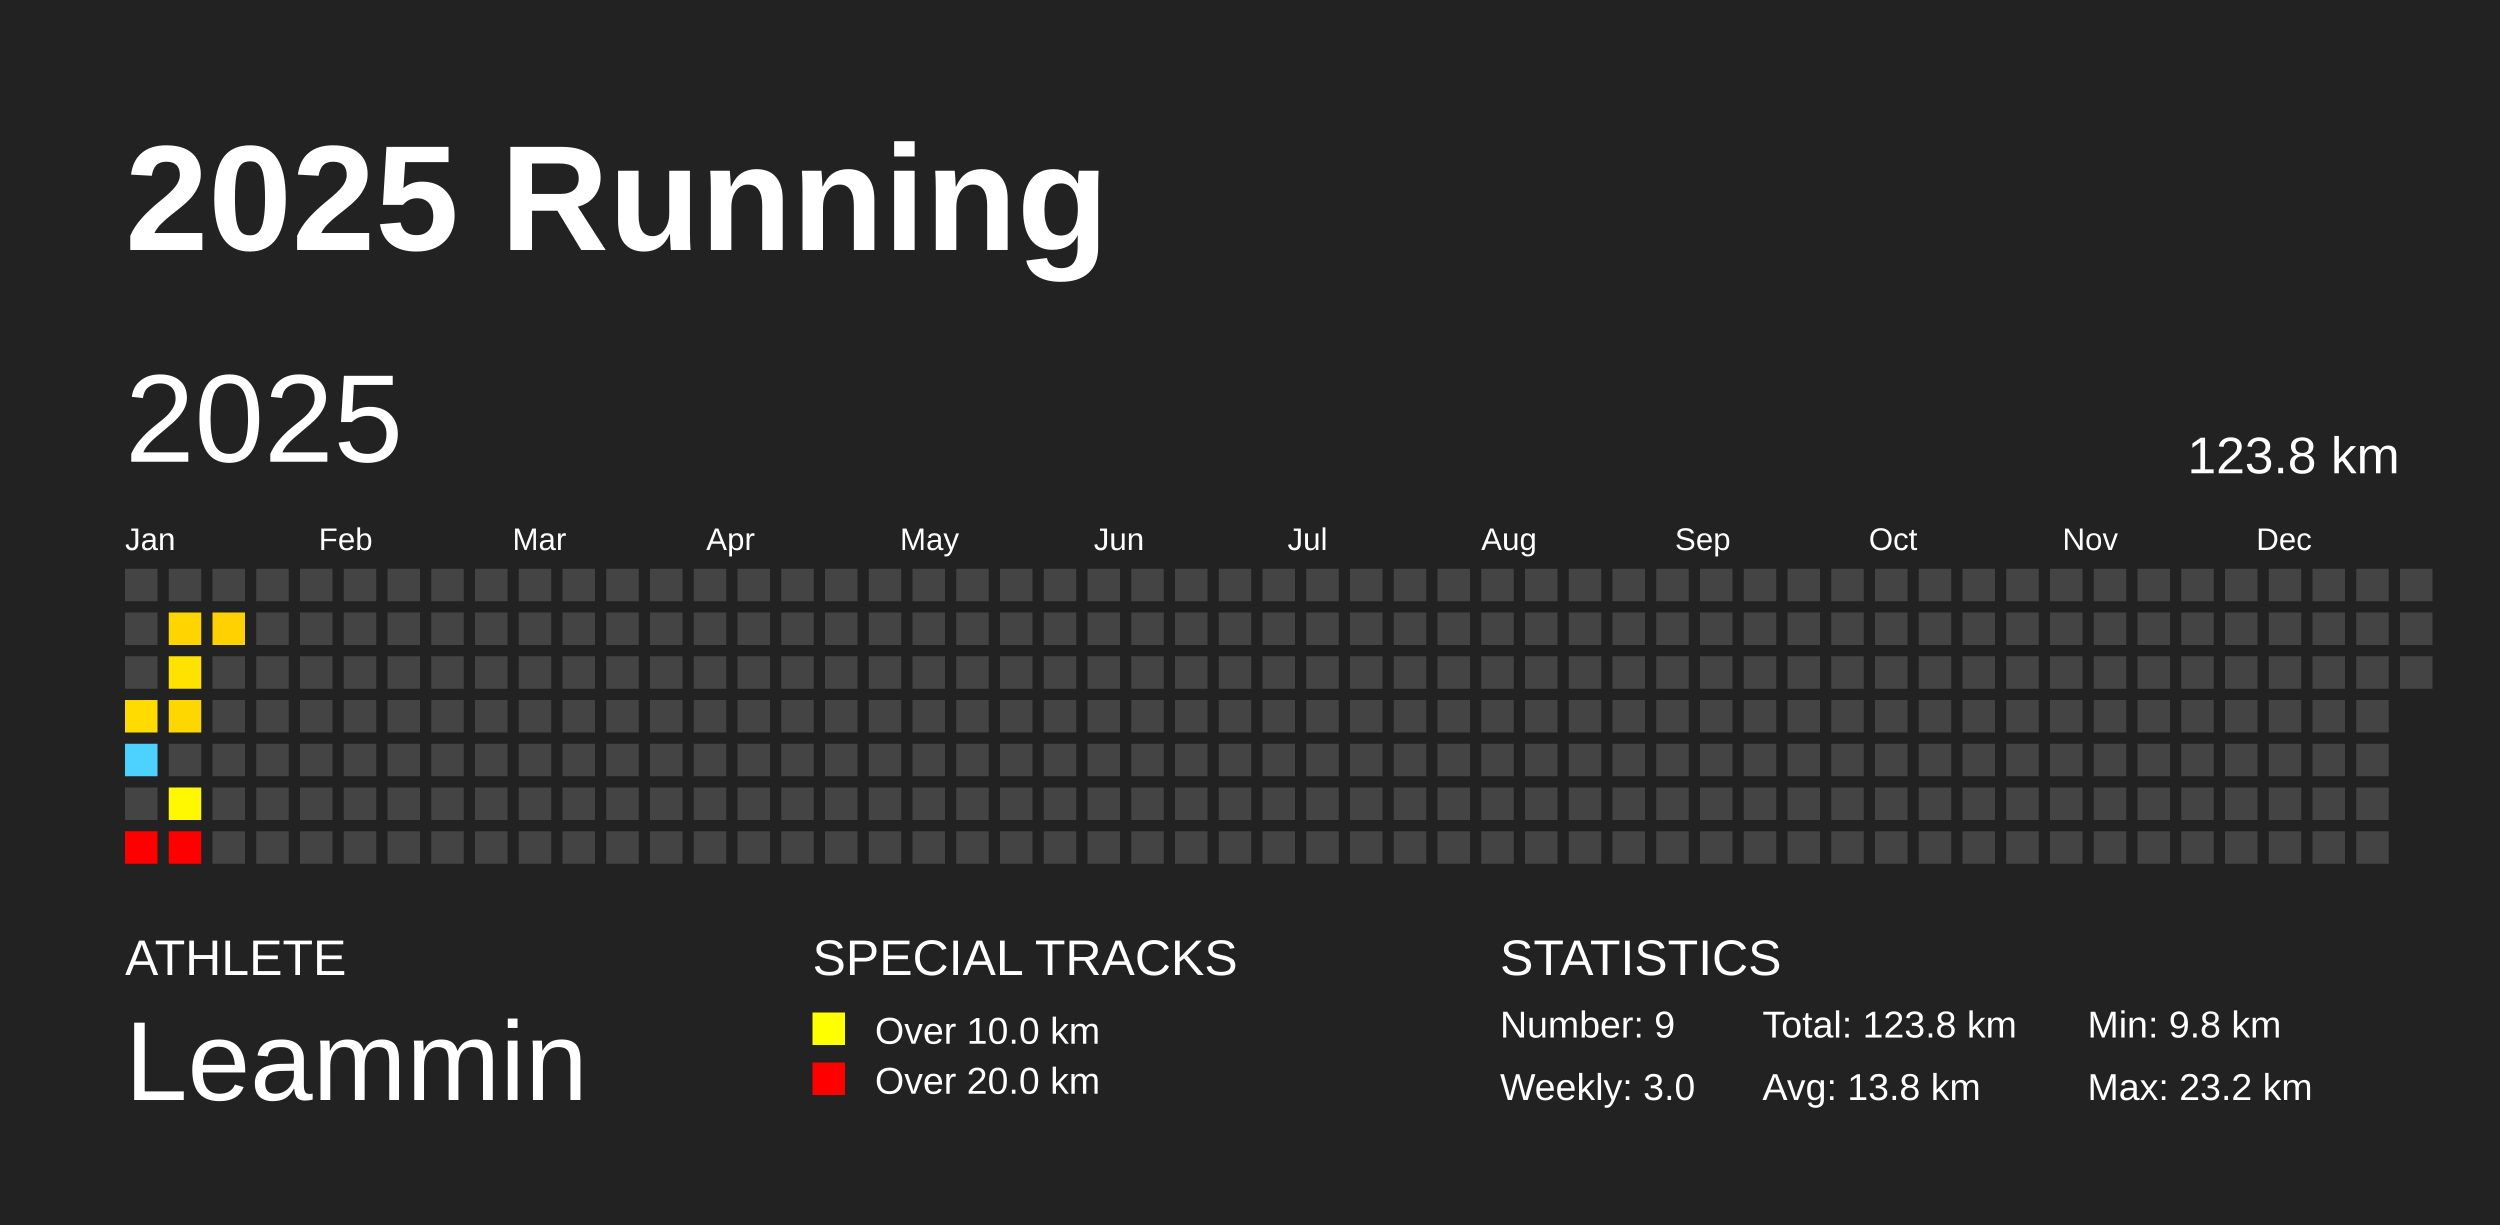
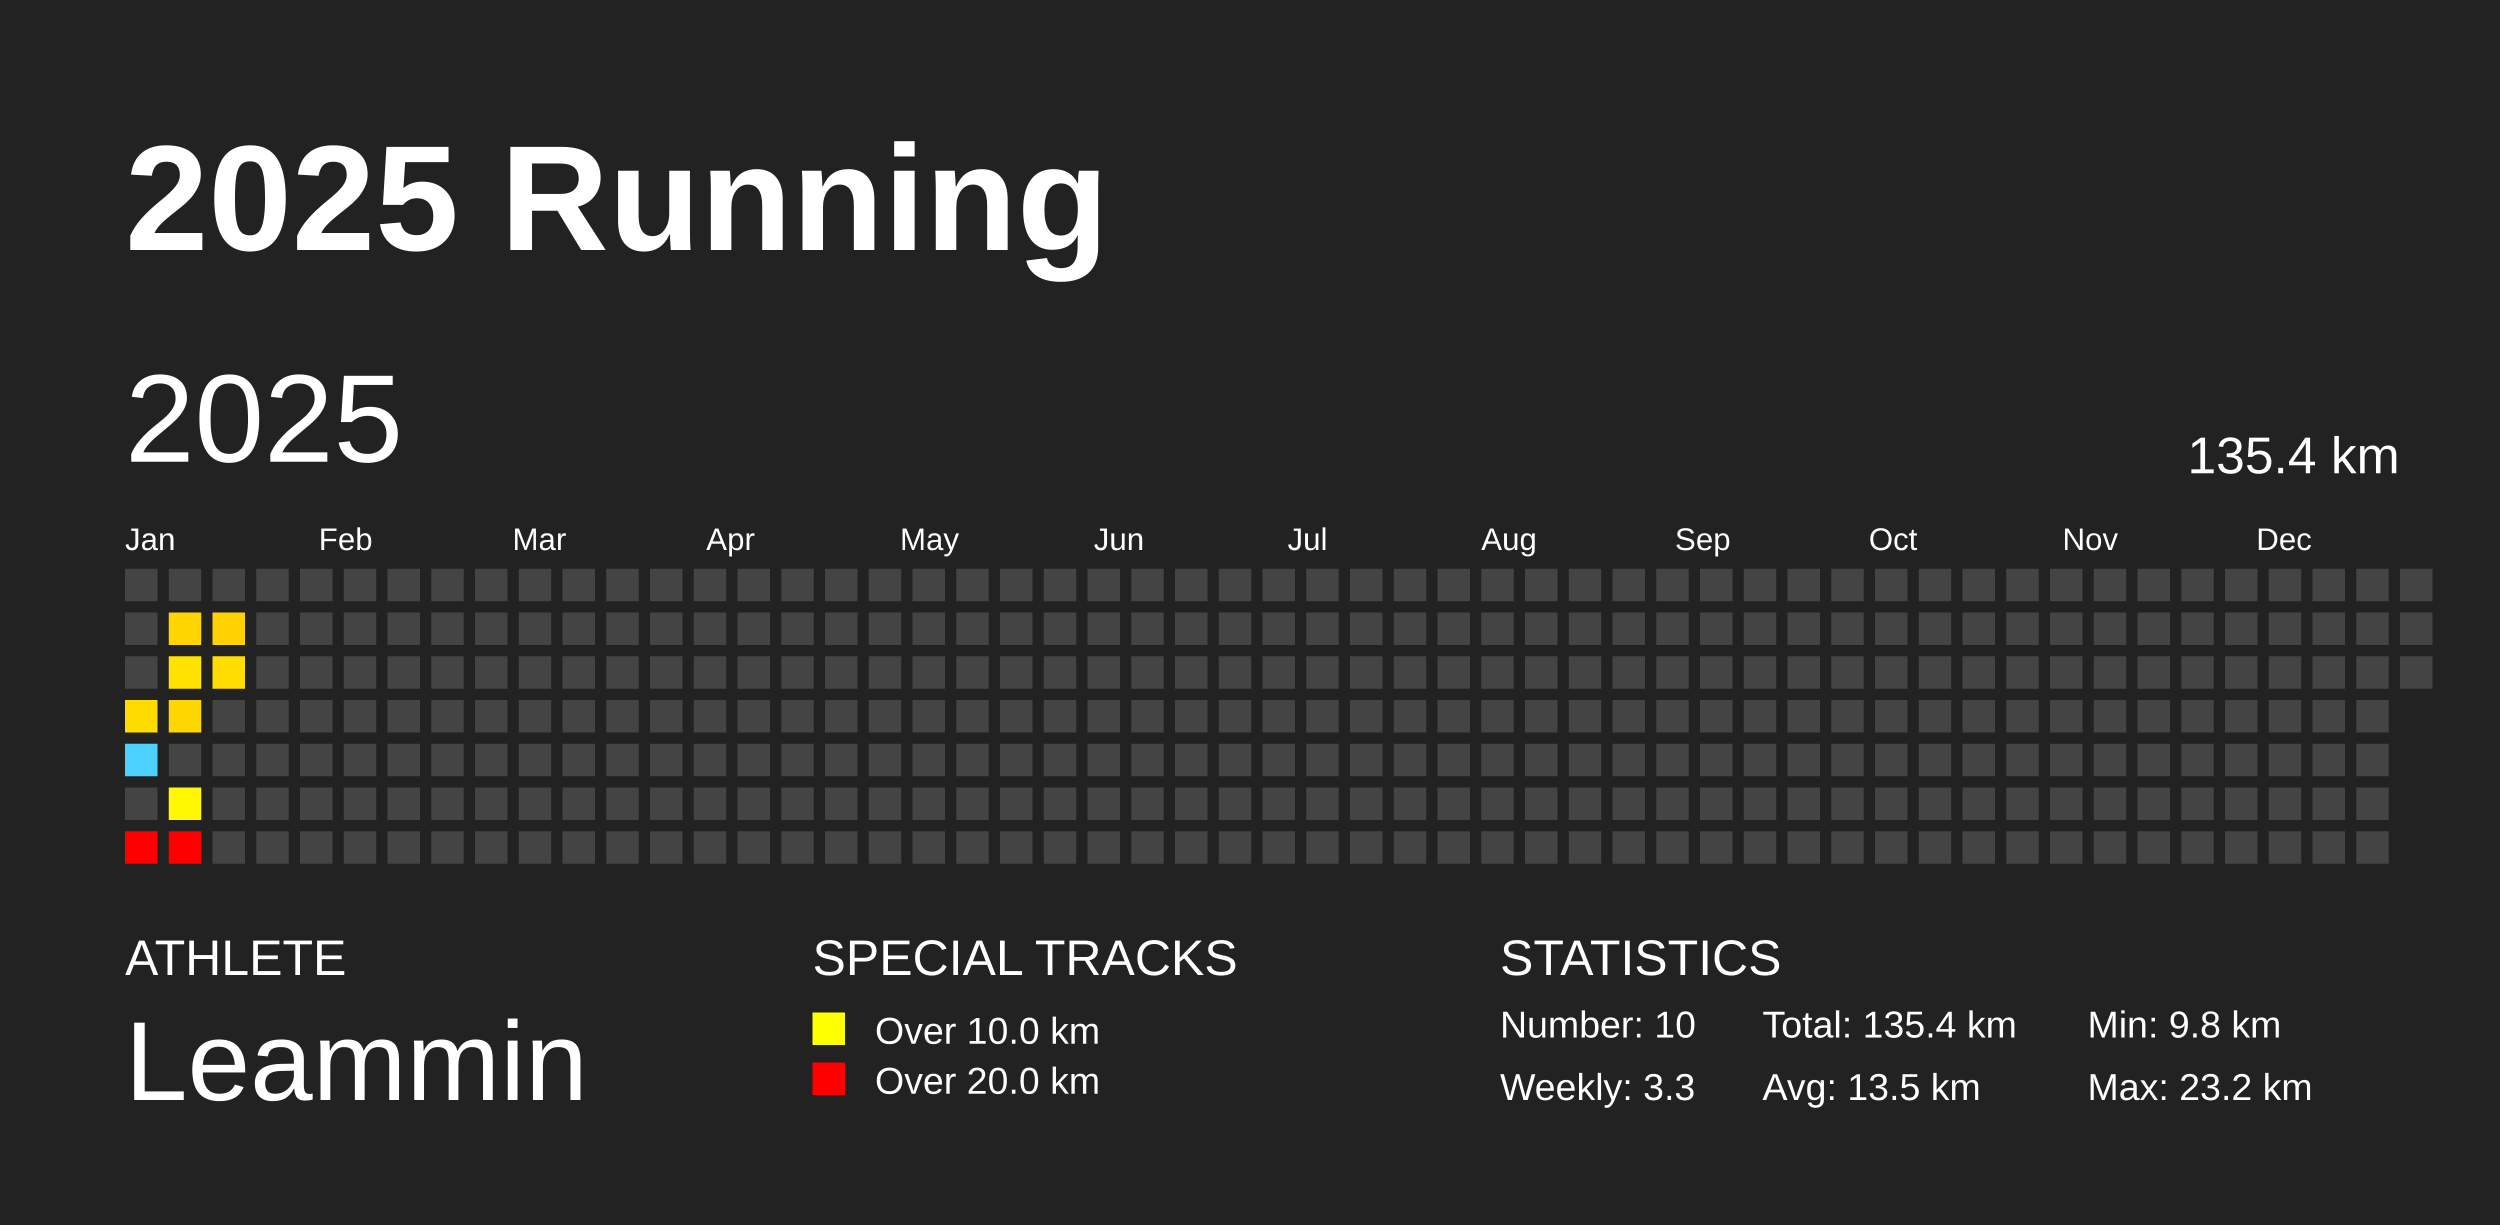
<svg xmlns="http://www.w3.org/2000/svg" baseProfile="full" height="98mm" version="1.1" viewBox="0,0,200,98" width="200mm">
  <defs />
  <rect fill="#222222" height="98" width="200" x="0" y="0" />
  <text fill="#FFFFFF" style="font-size:12px; font-family:Arial; font-weight:bold;" x="10" y="20">2025 Running</text>
  <text fill="#FFFFFF" style="font-size:4px; font-family:Arial" x="10" y="78">ATHLETE</text>
  <text fill="#FFFFFF" style="font-size:9px; font-family:Arial" x="10" y="88">Leammin</text>
  <text fill="#FFFFFF" style="font-size:4px; font-family:Arial" x="65" y="78">SPECIAL TRACKS</text>
  <rect fill="yellow" height="2.6" width="2.6" x="65" y="81" />
  <text fill="#FFFFFF" style="font-size:3px; font-family:Arial" x="70" y="83.5">Over 10.0 km</text>
  <rect fill="red" height="2.6" width="2.6" x="65" y="85" />
  <text fill="#FFFFFF" style="font-size:3px; font-family:Arial" x="70" y="87.5">Over 20.0 km</text>
  <text fill="#FFFFFF" style="font-size:4px; font-family:Arial" x="120" y="78">STATISTICS</text>
-   <text fill="#FFFFFF" style="font-size:3px; font-family:Arial" x="120" y="83">Number: 9</text>
-   <text fill="#FFFFFF" style="font-size:3px; font-family:Arial" x="120" y="88">Weekly: 3.0</text>
-   <text fill="#FFFFFF" style="font-size:3px; font-family:Arial" x="141" y="83">Total: 123.8 km</text>
-   <text fill="#FFFFFF" style="font-size:3px; font-family:Arial" x="141" y="88">Avg: 13.8 km</text>
+   <text fill="#FFFFFF" style="font-size:3px; font-family:Arial" x="120" y="83">Number: 10</text>
+   <text fill="#FFFFFF" style="font-size:3px; font-family:Arial" x="120" y="88">Weekly: 3.3</text>
+   <text fill="#FFFFFF" style="font-size:3px; font-family:Arial" x="141" y="83">Total: 135.4 km</text>
+   <text fill="#FFFFFF" style="font-size:3px; font-family:Arial" x="141" y="88">Avg: 13.5 km</text>
  <text fill="#FFFFFF" style="font-size:3px; font-family:Arial" x="167" y="83">Min: 9.8 km</text>
  <text fill="#FFFFFF" style="font-size:3px; font-family:Arial" x="167" y="88">Max: 23.2 km</text>
  <text dominant-baseline="hanging" fill="#FFFFFF" style="font-size:10.0px; font-family:Arial;" x="10" y="30">2025</text>
-   <text dominant-baseline="hanging" fill="#FFFFFF" style="font-size:4.125px; font-family:Arial;" x="175" y="35">123.8 km</text>
+   <text dominant-baseline="hanging" fill="#FFFFFF" style="font-size:4.125px; font-family:Arial;" x="175" y="35">135.4 km</text>
  <text fill="#FFFFFF" style="font-size:2.5px; font-family:Arial" x="10.0" y="44">Jan</text>
  <text fill="#FFFFFF" style="font-size:2.5px; font-family:Arial" x="25.5" y="44">Feb</text>
  <text fill="#FFFFFF" style="font-size:2.5px; font-family:Arial" x="41.0" y="44">Mar</text>
  <text fill="#FFFFFF" style="font-size:2.5px; font-family:Arial" x="56.5" y="44">Apr</text>
  <text fill="#FFFFFF" style="font-size:2.5px; font-family:Arial" x="72.0" y="44">May</text>
  <text fill="#FFFFFF" style="font-size:2.5px; font-family:Arial" x="87.5" y="44">Jun</text>
  <text fill="#FFFFFF" style="font-size:2.5px; font-family:Arial" x="103.0" y="44">Jul</text>
  <text fill="#FFFFFF" style="font-size:2.5px; font-family:Arial" x="118.5" y="44">Aug</text>
  <text fill="#FFFFFF" style="font-size:2.5px; font-family:Arial" x="134.0" y="44">Sep</text>
  <text fill="#FFFFFF" style="font-size:2.5px; font-family:Arial" x="149.5" y="44">Oct</text>
  <text fill="#FFFFFF" style="font-size:2.5px; font-family:Arial" x="165.0" y="44">Nov</text>
  <text fill="#FFFFFF" style="font-size:2.5px; font-family:Arial" x="180.5" y="44">Dec</text>
  <rect fill="#444444" height="2.6" width="2.6" x="10.0" y="45.5" />
  <rect fill="#444444" height="2.6" width="2.6" x="10.0" y="49.0" />
  <rect fill="#444444" height="2.6" width="2.6" x="10.0" y="52.5" />
  <rect fill="#ffdb00" height="2.6" width="2.6" x="10.0" y="56.0" />
  <rect fill="#4dd2ff" height="2.6" width="2.6" x="10.0" y="59.5" />
  <rect fill="#444444" height="2.6" width="2.6" x="10.0" y="63.0" />
  <rect fill="red" height="2.6" width="2.6" x="10.0" y="66.5" />
  <rect fill="#444444" height="2.6" width="2.6" x="13.5" y="45.5" />
  <rect fill="#ffd500" height="2.6" width="2.6" x="13.5" y="49.0" />
  <rect fill="#ffe200" height="2.6" width="2.6" x="13.5" y="52.5" />
  <rect fill="#ffd700" height="2.6" width="2.6" x="13.5" y="56.0" />
  <rect fill="#444444" height="2.6" width="2.6" x="13.5" y="59.5" />
  <rect fill="#fff800" height="2.6" width="2.6" x="13.5" y="63.0" />
  <rect fill="red" height="2.6" width="2.6" x="13.5" y="66.5" />
  <rect fill="#444444" height="2.6" width="2.6" x="17.0" y="45.5" />
  <rect fill="#ffd100" height="2.6" width="2.6" x="17.0" y="49.0" />
-   <rect fill="#444444" height="2.6" width="2.6" x="17.0" y="52.5" />
+   <rect fill="#ffdd00" height="2.6" width="2.6" x="17.0" y="52.5" />
  <rect fill="#444444" height="2.6" width="2.6" x="17.0" y="56.0" />
  <rect fill="#444444" height="2.6" width="2.6" x="17.0" y="59.5" />
  <rect fill="#444444" height="2.6" width="2.6" x="17.0" y="63.0" />
  <rect fill="#444444" height="2.6" width="2.6" x="17.0" y="66.5" />
  <rect fill="#444444" height="2.6" width="2.6" x="20.5" y="45.5" />
  <rect fill="#444444" height="2.6" width="2.6" x="20.5" y="49.0" />
  <rect fill="#444444" height="2.6" width="2.6" x="20.5" y="52.5" />
  <rect fill="#444444" height="2.6" width="2.6" x="20.5" y="56.0" />
  <rect fill="#444444" height="2.6" width="2.6" x="20.5" y="59.5" />
  <rect fill="#444444" height="2.6" width="2.6" x="20.5" y="63.0" />
  <rect fill="#444444" height="2.6" width="2.6" x="20.5" y="66.5" />
  <rect fill="#444444" height="2.6" width="2.6" x="24.0" y="45.5" />
  <rect fill="#444444" height="2.6" width="2.6" x="24.0" y="49.0" />
  <rect fill="#444444" height="2.6" width="2.6" x="24.0" y="52.5" />
  <rect fill="#444444" height="2.6" width="2.6" x="24.0" y="56.0" />
  <rect fill="#444444" height="2.6" width="2.6" x="24.0" y="59.5" />
  <rect fill="#444444" height="2.6" width="2.6" x="24.0" y="63.0" />
  <rect fill="#444444" height="2.6" width="2.6" x="24.0" y="66.5" />
  <rect fill="#444444" height="2.6" width="2.6" x="27.5" y="45.5" />
  <rect fill="#444444" height="2.6" width="2.6" x="27.5" y="49.0" />
  <rect fill="#444444" height="2.6" width="2.6" x="27.5" y="52.5" />
  <rect fill="#444444" height="2.6" width="2.6" x="27.5" y="56.0" />
  <rect fill="#444444" height="2.6" width="2.6" x="27.5" y="59.5" />
  <rect fill="#444444" height="2.6" width="2.6" x="27.5" y="63.0" />
  <rect fill="#444444" height="2.6" width="2.6" x="27.5" y="66.5" />
  <rect fill="#444444" height="2.6" width="2.6" x="31.0" y="45.5" />
  <rect fill="#444444" height="2.6" width="2.6" x="31.0" y="49.0" />
  <rect fill="#444444" height="2.6" width="2.6" x="31.0" y="52.5" />
  <rect fill="#444444" height="2.6" width="2.6" x="31.0" y="56.0" />
  <rect fill="#444444" height="2.6" width="2.6" x="31.0" y="59.5" />
  <rect fill="#444444" height="2.6" width="2.6" x="31.0" y="63.0" />
  <rect fill="#444444" height="2.6" width="2.6" x="31.0" y="66.5" />
  <rect fill="#444444" height="2.6" width="2.6" x="34.5" y="45.5" />
  <rect fill="#444444" height="2.6" width="2.6" x="34.5" y="49.0" />
  <rect fill="#444444" height="2.6" width="2.6" x="34.5" y="52.5" />
  <rect fill="#444444" height="2.6" width="2.6" x="34.5" y="56.0" />
  <rect fill="#444444" height="2.6" width="2.6" x="34.5" y="59.5" />
  <rect fill="#444444" height="2.6" width="2.6" x="34.5" y="63.0" />
  <rect fill="#444444" height="2.6" width="2.6" x="34.5" y="66.5" />
  <rect fill="#444444" height="2.6" width="2.6" x="38.0" y="45.5" />
  <rect fill="#444444" height="2.6" width="2.6" x="38.0" y="49.0" />
  <rect fill="#444444" height="2.6" width="2.6" x="38.0" y="52.5" />
  <rect fill="#444444" height="2.6" width="2.6" x="38.0" y="56.0" />
  <rect fill="#444444" height="2.6" width="2.6" x="38.0" y="59.5" />
  <rect fill="#444444" height="2.6" width="2.6" x="38.0" y="63.0" />
  <rect fill="#444444" height="2.6" width="2.6" x="38.0" y="66.5" />
  <rect fill="#444444" height="2.6" width="2.6" x="41.5" y="45.5" />
  <rect fill="#444444" height="2.6" width="2.6" x="41.5" y="49.0" />
  <rect fill="#444444" height="2.6" width="2.6" x="41.5" y="52.5" />
  <rect fill="#444444" height="2.6" width="2.6" x="41.5" y="56.0" />
  <rect fill="#444444" height="2.6" width="2.6" x="41.5" y="59.5" />
  <rect fill="#444444" height="2.6" width="2.6" x="41.5" y="63.0" />
  <rect fill="#444444" height="2.6" width="2.6" x="41.5" y="66.5" />
  <rect fill="#444444" height="2.6" width="2.6" x="45.0" y="45.5" />
  <rect fill="#444444" height="2.6" width="2.6" x="45.0" y="49.0" />
  <rect fill="#444444" height="2.6" width="2.6" x="45.0" y="52.5" />
  <rect fill="#444444" height="2.6" width="2.6" x="45.0" y="56.0" />
  <rect fill="#444444" height="2.6" width="2.6" x="45.0" y="59.5" />
  <rect fill="#444444" height="2.6" width="2.6" x="45.0" y="63.0" />
  <rect fill="#444444" height="2.6" width="2.6" x="45.0" y="66.5" />
  <rect fill="#444444" height="2.6" width="2.6" x="48.5" y="45.5" />
  <rect fill="#444444" height="2.6" width="2.6" x="48.5" y="49.0" />
  <rect fill="#444444" height="2.6" width="2.6" x="48.5" y="52.5" />
  <rect fill="#444444" height="2.6" width="2.6" x="48.5" y="56.0" />
  <rect fill="#444444" height="2.6" width="2.6" x="48.5" y="59.5" />
  <rect fill="#444444" height="2.6" width="2.6" x="48.5" y="63.0" />
  <rect fill="#444444" height="2.6" width="2.6" x="48.5" y="66.5" />
  <rect fill="#444444" height="2.6" width="2.6" x="52.0" y="45.5" />
  <rect fill="#444444" height="2.6" width="2.6" x="52.0" y="49.0" />
  <rect fill="#444444" height="2.6" width="2.6" x="52.0" y="52.5" />
  <rect fill="#444444" height="2.6" width="2.6" x="52.0" y="56.0" />
  <rect fill="#444444" height="2.6" width="2.6" x="52.0" y="59.5" />
  <rect fill="#444444" height="2.6" width="2.6" x="52.0" y="63.0" />
  <rect fill="#444444" height="2.6" width="2.6" x="52.0" y="66.5" />
  <rect fill="#444444" height="2.6" width="2.6" x="55.5" y="45.5" />
  <rect fill="#444444" height="2.6" width="2.6" x="55.5" y="49.0" />
  <rect fill="#444444" height="2.6" width="2.6" x="55.5" y="52.5" />
  <rect fill="#444444" height="2.6" width="2.6" x="55.5" y="56.0" />
  <rect fill="#444444" height="2.6" width="2.6" x="55.5" y="59.5" />
  <rect fill="#444444" height="2.6" width="2.6" x="55.5" y="63.0" />
  <rect fill="#444444" height="2.6" width="2.6" x="55.5" y="66.5" />
  <rect fill="#444444" height="2.6" width="2.6" x="59.0" y="45.5" />
  <rect fill="#444444" height="2.6" width="2.6" x="59.0" y="49.0" />
  <rect fill="#444444" height="2.6" width="2.6" x="59.0" y="52.5" />
  <rect fill="#444444" height="2.6" width="2.6" x="59.0" y="56.0" />
  <rect fill="#444444" height="2.6" width="2.6" x="59.0" y="59.5" />
  <rect fill="#444444" height="2.6" width="2.6" x="59.0" y="63.0" />
  <rect fill="#444444" height="2.6" width="2.6" x="59.0" y="66.5" />
  <rect fill="#444444" height="2.6" width="2.6" x="62.5" y="45.5" />
  <rect fill="#444444" height="2.6" width="2.6" x="62.5" y="49.0" />
  <rect fill="#444444" height="2.6" width="2.6" x="62.5" y="52.5" />
  <rect fill="#444444" height="2.6" width="2.6" x="62.5" y="56.0" />
  <rect fill="#444444" height="2.6" width="2.6" x="62.5" y="59.5" />
  <rect fill="#444444" height="2.6" width="2.6" x="62.5" y="63.0" />
  <rect fill="#444444" height="2.6" width="2.6" x="62.5" y="66.5" />
  <rect fill="#444444" height="2.6" width="2.6" x="66.0" y="45.5" />
  <rect fill="#444444" height="2.6" width="2.6" x="66.0" y="49.0" />
  <rect fill="#444444" height="2.6" width="2.6" x="66.0" y="52.5" />
  <rect fill="#444444" height="2.6" width="2.6" x="66.0" y="56.0" />
  <rect fill="#444444" height="2.6" width="2.6" x="66.0" y="59.5" />
  <rect fill="#444444" height="2.6" width="2.6" x="66.0" y="63.0" />
  <rect fill="#444444" height="2.6" width="2.6" x="66.0" y="66.5" />
  <rect fill="#444444" height="2.6" width="2.6" x="69.5" y="45.5" />
  <rect fill="#444444" height="2.6" width="2.6" x="69.5" y="49.0" />
  <rect fill="#444444" height="2.6" width="2.6" x="69.5" y="52.5" />
  <rect fill="#444444" height="2.6" width="2.6" x="69.5" y="56.0" />
  <rect fill="#444444" height="2.6" width="2.6" x="69.5" y="59.5" />
  <rect fill="#444444" height="2.6" width="2.6" x="69.5" y="63.0" />
  <rect fill="#444444" height="2.6" width="2.6" x="69.5" y="66.5" />
  <rect fill="#444444" height="2.6" width="2.6" x="73.0" y="45.5" />
  <rect fill="#444444" height="2.6" width="2.6" x="73.0" y="49.0" />
  <rect fill="#444444" height="2.6" width="2.6" x="73.0" y="52.5" />
  <rect fill="#444444" height="2.6" width="2.6" x="73.0" y="56.0" />
  <rect fill="#444444" height="2.6" width="2.6" x="73.0" y="59.5" />
  <rect fill="#444444" height="2.6" width="2.6" x="73.0" y="63.0" />
  <rect fill="#444444" height="2.6" width="2.6" x="73.0" y="66.5" />
  <rect fill="#444444" height="2.6" width="2.6" x="76.5" y="45.5" />
  <rect fill="#444444" height="2.6" width="2.6" x="76.5" y="49.0" />
  <rect fill="#444444" height="2.6" width="2.6" x="76.5" y="52.5" />
  <rect fill="#444444" height="2.6" width="2.6" x="76.5" y="56.0" />
  <rect fill="#444444" height="2.6" width="2.6" x="76.5" y="59.5" />
  <rect fill="#444444" height="2.6" width="2.6" x="76.5" y="63.0" />
  <rect fill="#444444" height="2.6" width="2.6" x="76.5" y="66.5" />
  <rect fill="#444444" height="2.6" width="2.6" x="80.0" y="45.5" />
  <rect fill="#444444" height="2.6" width="2.6" x="80.0" y="49.0" />
  <rect fill="#444444" height="2.6" width="2.6" x="80.0" y="52.5" />
  <rect fill="#444444" height="2.6" width="2.6" x="80.0" y="56.0" />
  <rect fill="#444444" height="2.6" width="2.6" x="80.0" y="59.5" />
  <rect fill="#444444" height="2.6" width="2.6" x="80.0" y="63.0" />
  <rect fill="#444444" height="2.6" width="2.6" x="80.0" y="66.5" />
  <rect fill="#444444" height="2.6" width="2.6" x="83.5" y="45.5" />
  <rect fill="#444444" height="2.6" width="2.6" x="83.5" y="49.0" />
  <rect fill="#444444" height="2.6" width="2.6" x="83.5" y="52.5" />
  <rect fill="#444444" height="2.6" width="2.6" x="83.5" y="56.0" />
  <rect fill="#444444" height="2.6" width="2.6" x="83.5" y="59.5" />
  <rect fill="#444444" height="2.6" width="2.6" x="83.5" y="63.0" />
  <rect fill="#444444" height="2.6" width="2.6" x="83.5" y="66.5" />
  <rect fill="#444444" height="2.6" width="2.6" x="87.0" y="45.5" />
  <rect fill="#444444" height="2.6" width="2.6" x="87.0" y="49.0" />
  <rect fill="#444444" height="2.6" width="2.6" x="87.0" y="52.5" />
  <rect fill="#444444" height="2.6" width="2.6" x="87.0" y="56.0" />
  <rect fill="#444444" height="2.6" width="2.6" x="87.0" y="59.5" />
  <rect fill="#444444" height="2.6" width="2.6" x="87.0" y="63.0" />
  <rect fill="#444444" height="2.6" width="2.6" x="87.0" y="66.5" />
  <rect fill="#444444" height="2.6" width="2.6" x="90.5" y="45.5" />
  <rect fill="#444444" height="2.6" width="2.6" x="90.5" y="49.0" />
  <rect fill="#444444" height="2.6" width="2.6" x="90.5" y="52.5" />
  <rect fill="#444444" height="2.6" width="2.6" x="90.5" y="56.0" />
  <rect fill="#444444" height="2.6" width="2.6" x="90.5" y="59.5" />
  <rect fill="#444444" height="2.6" width="2.6" x="90.5" y="63.0" />
  <rect fill="#444444" height="2.6" width="2.6" x="90.5" y="66.5" />
  <rect fill="#444444" height="2.6" width="2.6" x="94.0" y="45.5" />
  <rect fill="#444444" height="2.6" width="2.6" x="94.0" y="49.0" />
  <rect fill="#444444" height="2.6" width="2.6" x="94.0" y="52.5" />
  <rect fill="#444444" height="2.6" width="2.6" x="94.0" y="56.0" />
  <rect fill="#444444" height="2.6" width="2.6" x="94.0" y="59.5" />
  <rect fill="#444444" height="2.6" width="2.6" x="94.0" y="63.0" />
  <rect fill="#444444" height="2.6" width="2.6" x="94.0" y="66.5" />
  <rect fill="#444444" height="2.6" width="2.6" x="97.5" y="45.5" />
  <rect fill="#444444" height="2.6" width="2.6" x="97.5" y="49.0" />
  <rect fill="#444444" height="2.6" width="2.6" x="97.5" y="52.5" />
  <rect fill="#444444" height="2.6" width="2.6" x="97.5" y="56.0" />
  <rect fill="#444444" height="2.6" width="2.6" x="97.5" y="59.5" />
  <rect fill="#444444" height="2.6" width="2.6" x="97.5" y="63.0" />
  <rect fill="#444444" height="2.6" width="2.6" x="97.5" y="66.5" />
  <rect fill="#444444" height="2.6" width="2.6" x="101.0" y="45.5" />
  <rect fill="#444444" height="2.6" width="2.6" x="101.0" y="49.0" />
  <rect fill="#444444" height="2.6" width="2.6" x="101.0" y="52.5" />
  <rect fill="#444444" height="2.6" width="2.6" x="101.0" y="56.0" />
  <rect fill="#444444" height="2.6" width="2.6" x="101.0" y="59.5" />
  <rect fill="#444444" height="2.6" width="2.6" x="101.0" y="63.0" />
  <rect fill="#444444" height="2.6" width="2.6" x="101.0" y="66.5" />
  <rect fill="#444444" height="2.6" width="2.6" x="104.5" y="45.5" />
  <rect fill="#444444" height="2.6" width="2.6" x="104.5" y="49.0" />
  <rect fill="#444444" height="2.6" width="2.6" x="104.5" y="52.5" />
  <rect fill="#444444" height="2.6" width="2.6" x="104.5" y="56.0" />
  <rect fill="#444444" height="2.6" width="2.6" x="104.5" y="59.5" />
  <rect fill="#444444" height="2.6" width="2.6" x="104.5" y="63.0" />
  <rect fill="#444444" height="2.6" width="2.6" x="104.5" y="66.5" />
  <rect fill="#444444" height="2.6" width="2.6" x="108.0" y="45.5" />
  <rect fill="#444444" height="2.6" width="2.6" x="108.0" y="49.0" />
  <rect fill="#444444" height="2.6" width="2.6" x="108.0" y="52.5" />
  <rect fill="#444444" height="2.6" width="2.6" x="108.0" y="56.0" />
  <rect fill="#444444" height="2.6" width="2.6" x="108.0" y="59.5" />
  <rect fill="#444444" height="2.6" width="2.6" x="108.0" y="63.0" />
  <rect fill="#444444" height="2.6" width="2.6" x="108.0" y="66.5" />
  <rect fill="#444444" height="2.6" width="2.6" x="111.5" y="45.5" />
  <rect fill="#444444" height="2.6" width="2.6" x="111.5" y="49.0" />
  <rect fill="#444444" height="2.6" width="2.6" x="111.5" y="52.5" />
  <rect fill="#444444" height="2.6" width="2.6" x="111.5" y="56.0" />
  <rect fill="#444444" height="2.6" width="2.6" x="111.5" y="59.5" />
  <rect fill="#444444" height="2.6" width="2.6" x="111.5" y="63.0" />
  <rect fill="#444444" height="2.6" width="2.6" x="111.5" y="66.5" />
  <rect fill="#444444" height="2.6" width="2.6" x="115.0" y="45.5" />
  <rect fill="#444444" height="2.6" width="2.6" x="115.0" y="49.0" />
  <rect fill="#444444" height="2.6" width="2.6" x="115.0" y="52.5" />
  <rect fill="#444444" height="2.6" width="2.6" x="115.0" y="56.0" />
  <rect fill="#444444" height="2.6" width="2.6" x="115.0" y="59.5" />
  <rect fill="#444444" height="2.6" width="2.6" x="115.0" y="63.0" />
  <rect fill="#444444" height="2.6" width="2.6" x="115.0" y="66.5" />
  <rect fill="#444444" height="2.6" width="2.6" x="118.5" y="45.5" />
  <rect fill="#444444" height="2.6" width="2.6" x="118.5" y="49.0" />
  <rect fill="#444444" height="2.6" width="2.6" x="118.5" y="52.5" />
  <rect fill="#444444" height="2.6" width="2.6" x="118.5" y="56.0" />
  <rect fill="#444444" height="2.6" width="2.6" x="118.5" y="59.5" />
  <rect fill="#444444" height="2.6" width="2.6" x="118.5" y="63.0" />
  <rect fill="#444444" height="2.6" width="2.6" x="118.5" y="66.5" />
  <rect fill="#444444" height="2.6" width="2.6" x="122.0" y="45.5" />
  <rect fill="#444444" height="2.6" width="2.6" x="122.0" y="49.0" />
  <rect fill="#444444" height="2.6" width="2.6" x="122.0" y="52.5" />
  <rect fill="#444444" height="2.6" width="2.6" x="122.0" y="56.0" />
  <rect fill="#444444" height="2.6" width="2.6" x="122.0" y="59.5" />
  <rect fill="#444444" height="2.6" width="2.6" x="122.0" y="63.0" />
  <rect fill="#444444" height="2.6" width="2.6" x="122.0" y="66.5" />
  <rect fill="#444444" height="2.6" width="2.6" x="125.5" y="45.5" />
  <rect fill="#444444" height="2.6" width="2.6" x="125.5" y="49.0" />
  <rect fill="#444444" height="2.6" width="2.6" x="125.5" y="52.5" />
  <rect fill="#444444" height="2.6" width="2.6" x="125.5" y="56.0" />
  <rect fill="#444444" height="2.6" width="2.6" x="125.5" y="59.5" />
  <rect fill="#444444" height="2.6" width="2.6" x="125.5" y="63.0" />
  <rect fill="#444444" height="2.6" width="2.6" x="125.5" y="66.5" />
  <rect fill="#444444" height="2.6" width="2.6" x="129.0" y="45.5" />
  <rect fill="#444444" height="2.6" width="2.6" x="129.0" y="49.0" />
  <rect fill="#444444" height="2.6" width="2.6" x="129.0" y="52.5" />
  <rect fill="#444444" height="2.6" width="2.6" x="129.0" y="56.0" />
  <rect fill="#444444" height="2.6" width="2.6" x="129.0" y="59.5" />
  <rect fill="#444444" height="2.6" width="2.6" x="129.0" y="63.0" />
  <rect fill="#444444" height="2.6" width="2.6" x="129.0" y="66.5" />
  <rect fill="#444444" height="2.6" width="2.6" x="132.5" y="45.5" />
  <rect fill="#444444" height="2.6" width="2.6" x="132.5" y="49.0" />
  <rect fill="#444444" height="2.6" width="2.6" x="132.5" y="52.5" />
  <rect fill="#444444" height="2.6" width="2.6" x="132.5" y="56.0" />
  <rect fill="#444444" height="2.6" width="2.6" x="132.5" y="59.5" />
  <rect fill="#444444" height="2.6" width="2.6" x="132.5" y="63.0" />
  <rect fill="#444444" height="2.6" width="2.6" x="132.5" y="66.5" />
  <rect fill="#444444" height="2.6" width="2.6" x="136.0" y="45.5" />
  <rect fill="#444444" height="2.6" width="2.6" x="136.0" y="49.0" />
  <rect fill="#444444" height="2.6" width="2.6" x="136.0" y="52.5" />
  <rect fill="#444444" height="2.6" width="2.6" x="136.0" y="56.0" />
  <rect fill="#444444" height="2.6" width="2.6" x="136.0" y="59.5" />
  <rect fill="#444444" height="2.6" width="2.6" x="136.0" y="63.0" />
  <rect fill="#444444" height="2.6" width="2.6" x="136.0" y="66.5" />
  <rect fill="#444444" height="2.6" width="2.6" x="139.5" y="45.5" />
  <rect fill="#444444" height="2.6" width="2.6" x="139.5" y="49.0" />
  <rect fill="#444444" height="2.6" width="2.6" x="139.5" y="52.5" />
  <rect fill="#444444" height="2.6" width="2.6" x="139.5" y="56.0" />
  <rect fill="#444444" height="2.6" width="2.6" x="139.5" y="59.5" />
  <rect fill="#444444" height="2.6" width="2.6" x="139.5" y="63.0" />
  <rect fill="#444444" height="2.6" width="2.6" x="139.5" y="66.5" />
  <rect fill="#444444" height="2.6" width="2.6" x="143.0" y="45.5" />
  <rect fill="#444444" height="2.6" width="2.6" x="143.0" y="49.0" />
  <rect fill="#444444" height="2.6" width="2.6" x="143.0" y="52.5" />
  <rect fill="#444444" height="2.6" width="2.6" x="143.0" y="56.0" />
  <rect fill="#444444" height="2.6" width="2.6" x="143.0" y="59.5" />
  <rect fill="#444444" height="2.6" width="2.6" x="143.0" y="63.0" />
  <rect fill="#444444" height="2.6" width="2.6" x="143.0" y="66.5" />
  <rect fill="#444444" height="2.6" width="2.6" x="146.5" y="45.5" />
  <rect fill="#444444" height="2.6" width="2.6" x="146.5" y="49.0" />
  <rect fill="#444444" height="2.6" width="2.6" x="146.5" y="52.5" />
  <rect fill="#444444" height="2.6" width="2.6" x="146.5" y="56.0" />
  <rect fill="#444444" height="2.6" width="2.6" x="146.5" y="59.5" />
  <rect fill="#444444" height="2.6" width="2.6" x="146.5" y="63.0" />
  <rect fill="#444444" height="2.6" width="2.6" x="146.5" y="66.5" />
  <rect fill="#444444" height="2.6" width="2.6" x="150.0" y="45.5" />
  <rect fill="#444444" height="2.6" width="2.6" x="150.0" y="49.0" />
  <rect fill="#444444" height="2.6" width="2.6" x="150.0" y="52.5" />
  <rect fill="#444444" height="2.6" width="2.6" x="150.0" y="56.0" />
  <rect fill="#444444" height="2.6" width="2.6" x="150.0" y="59.5" />
  <rect fill="#444444" height="2.6" width="2.6" x="150.0" y="63.0" />
  <rect fill="#444444" height="2.6" width="2.6" x="150.0" y="66.5" />
  <rect fill="#444444" height="2.6" width="2.6" x="153.5" y="45.5" />
  <rect fill="#444444" height="2.6" width="2.6" x="153.5" y="49.0" />
  <rect fill="#444444" height="2.6" width="2.6" x="153.5" y="52.5" />
  <rect fill="#444444" height="2.6" width="2.6" x="153.5" y="56.0" />
  <rect fill="#444444" height="2.6" width="2.6" x="153.5" y="59.5" />
  <rect fill="#444444" height="2.6" width="2.6" x="153.5" y="63.0" />
  <rect fill="#444444" height="2.6" width="2.6" x="153.5" y="66.5" />
  <rect fill="#444444" height="2.6" width="2.6" x="157.0" y="45.5" />
  <rect fill="#444444" height="2.6" width="2.6" x="157.0" y="49.0" />
  <rect fill="#444444" height="2.6" width="2.6" x="157.0" y="52.5" />
  <rect fill="#444444" height="2.6" width="2.6" x="157.0" y="56.0" />
  <rect fill="#444444" height="2.6" width="2.6" x="157.0" y="59.5" />
  <rect fill="#444444" height="2.6" width="2.6" x="157.0" y="63.0" />
  <rect fill="#444444" height="2.6" width="2.6" x="157.0" y="66.5" />
  <rect fill="#444444" height="2.6" width="2.6" x="160.5" y="45.5" />
  <rect fill="#444444" height="2.6" width="2.6" x="160.5" y="49.0" />
  <rect fill="#444444" height="2.6" width="2.6" x="160.5" y="52.5" />
  <rect fill="#444444" height="2.6" width="2.6" x="160.5" y="56.0" />
  <rect fill="#444444" height="2.6" width="2.6" x="160.5" y="59.5" />
  <rect fill="#444444" height="2.6" width="2.6" x="160.5" y="63.0" />
  <rect fill="#444444" height="2.6" width="2.6" x="160.5" y="66.5" />
  <rect fill="#444444" height="2.6" width="2.6" x="164.0" y="45.5" />
  <rect fill="#444444" height="2.6" width="2.6" x="164.0" y="49.0" />
  <rect fill="#444444" height="2.6" width="2.6" x="164.0" y="52.5" />
  <rect fill="#444444" height="2.6" width="2.6" x="164.0" y="56.0" />
  <rect fill="#444444" height="2.6" width="2.6" x="164.0" y="59.5" />
  <rect fill="#444444" height="2.6" width="2.6" x="164.0" y="63.0" />
  <rect fill="#444444" height="2.6" width="2.6" x="164.0" y="66.5" />
  <rect fill="#444444" height="2.6" width="2.6" x="167.5" y="45.5" />
  <rect fill="#444444" height="2.6" width="2.6" x="167.5" y="49.0" />
  <rect fill="#444444" height="2.6" width="2.6" x="167.5" y="52.5" />
  <rect fill="#444444" height="2.6" width="2.6" x="167.5" y="56.0" />
  <rect fill="#444444" height="2.6" width="2.6" x="167.5" y="59.5" />
  <rect fill="#444444" height="2.6" width="2.6" x="167.5" y="63.0" />
  <rect fill="#444444" height="2.6" width="2.6" x="167.5" y="66.5" />
  <rect fill="#444444" height="2.6" width="2.6" x="171.0" y="45.5" />
  <rect fill="#444444" height="2.6" width="2.6" x="171.0" y="49.0" />
  <rect fill="#444444" height="2.6" width="2.6" x="171.0" y="52.5" />
  <rect fill="#444444" height="2.6" width="2.6" x="171.0" y="56.0" />
  <rect fill="#444444" height="2.6" width="2.6" x="171.0" y="59.5" />
  <rect fill="#444444" height="2.6" width="2.6" x="171.0" y="63.0" />
  <rect fill="#444444" height="2.6" width="2.6" x="171.0" y="66.5" />
  <rect fill="#444444" height="2.6" width="2.6" x="174.5" y="45.5" />
  <rect fill="#444444" height="2.6" width="2.6" x="174.5" y="49.0" />
  <rect fill="#444444" height="2.6" width="2.6" x="174.5" y="52.5" />
  <rect fill="#444444" height="2.6" width="2.6" x="174.5" y="56.0" />
  <rect fill="#444444" height="2.6" width="2.6" x="174.5" y="59.5" />
  <rect fill="#444444" height="2.6" width="2.6" x="174.5" y="63.0" />
  <rect fill="#444444" height="2.6" width="2.6" x="174.5" y="66.5" />
  <rect fill="#444444" height="2.6" width="2.6" x="178.0" y="45.5" />
  <rect fill="#444444" height="2.6" width="2.6" x="178.0" y="49.0" />
  <rect fill="#444444" height="2.6" width="2.6" x="178.0" y="52.5" />
  <rect fill="#444444" height="2.6" width="2.6" x="178.0" y="56.0" />
  <rect fill="#444444" height="2.6" width="2.6" x="178.0" y="59.5" />
  <rect fill="#444444" height="2.6" width="2.6" x="178.0" y="63.0" />
  <rect fill="#444444" height="2.6" width="2.6" x="178.0" y="66.5" />
  <rect fill="#444444" height="2.6" width="2.6" x="181.5" y="45.5" />
  <rect fill="#444444" height="2.6" width="2.6" x="181.5" y="49.0" />
  <rect fill="#444444" height="2.6" width="2.6" x="181.5" y="52.5" />
  <rect fill="#444444" height="2.6" width="2.6" x="181.5" y="56.0" />
  <rect fill="#444444" height="2.6" width="2.6" x="181.5" y="59.5" />
  <rect fill="#444444" height="2.6" width="2.6" x="181.5" y="63.0" />
  <rect fill="#444444" height="2.6" width="2.6" x="181.5" y="66.5" />
  <rect fill="#444444" height="2.6" width="2.6" x="185.0" y="45.5" />
  <rect fill="#444444" height="2.6" width="2.6" x="185.0" y="49.0" />
  <rect fill="#444444" height="2.6" width="2.6" x="185.0" y="52.5" />
  <rect fill="#444444" height="2.6" width="2.6" x="185.0" y="56.0" />
  <rect fill="#444444" height="2.6" width="2.6" x="185.0" y="59.5" />
  <rect fill="#444444" height="2.6" width="2.6" x="185.0" y="63.0" />
  <rect fill="#444444" height="2.6" width="2.6" x="185.0" y="66.5" />
  <rect fill="#444444" height="2.6" width="2.6" x="188.5" y="45.5" />
  <rect fill="#444444" height="2.6" width="2.6" x="188.5" y="49.0" />
  <rect fill="#444444" height="2.6" width="2.6" x="188.5" y="52.5" />
  <rect fill="#444444" height="2.6" width="2.6" x="188.5" y="56.0" />
  <rect fill="#444444" height="2.6" width="2.6" x="188.5" y="59.5" />
  <rect fill="#444444" height="2.6" width="2.6" x="188.5" y="63.0" />
  <rect fill="#444444" height="2.6" width="2.6" x="188.5" y="66.5" />
  <rect fill="#444444" height="2.6" width="2.6" x="192.0" y="45.5" />
  <rect fill="#444444" height="2.6" width="2.6" x="192.0" y="49.0" />
  <rect fill="#444444" height="2.6" width="2.6" x="192.0" y="52.5" />
</svg>
